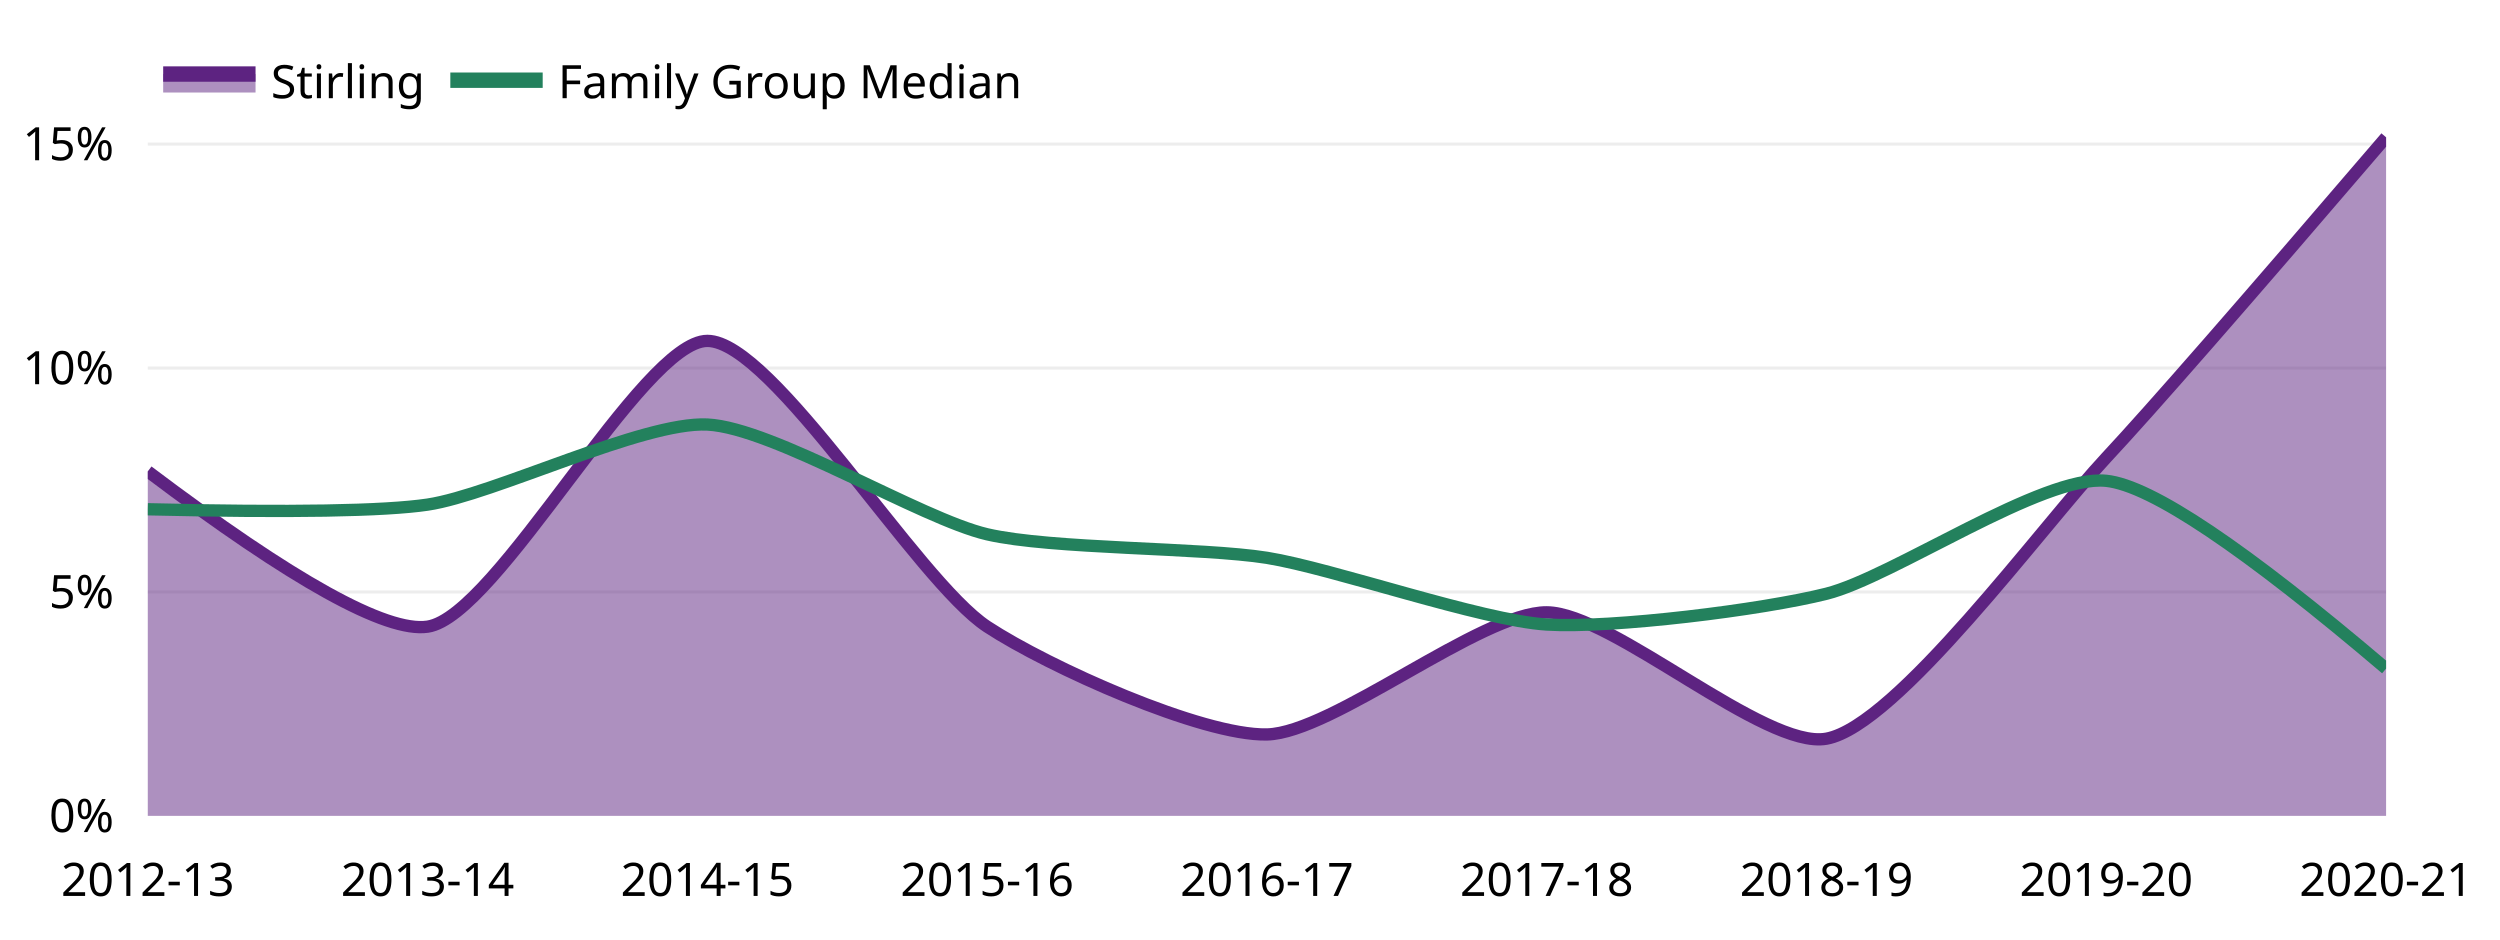
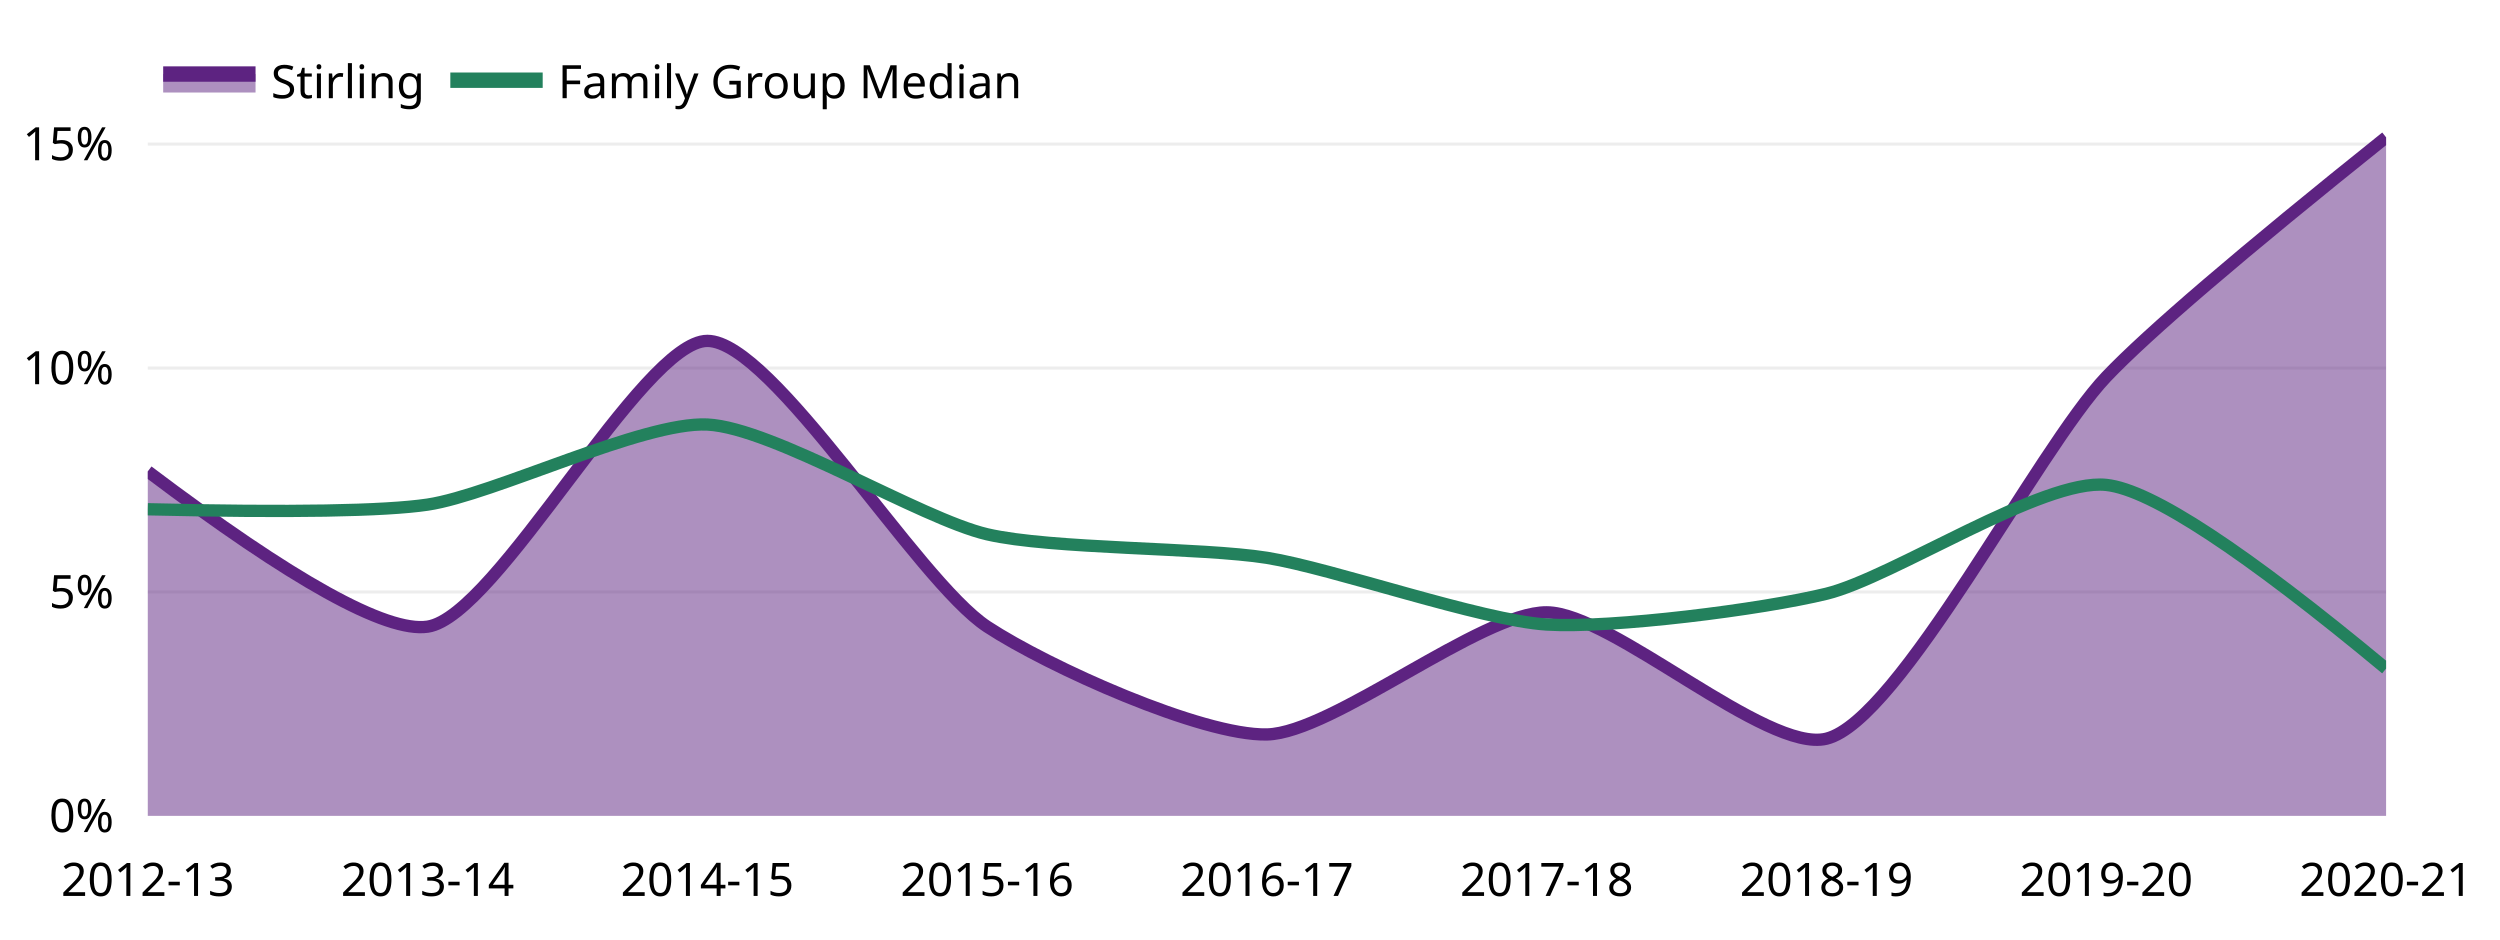
<svg xmlns="http://www.w3.org/2000/svg" class="main-svg" width="812" height="305" style="" viewBox="0 0 812 305">
  <rect x="0" y="0" width="812" height="305" style="fill: rgb(255, 255, 255); fill-opacity: 1;" />
-   <defs id="defs-a306ab">
+   <defs id="defs-064afd">
    <g class="clips">
-       <clipPath id="clipa306abxyplot" class="plotclip">
+       <clipPath id="clip064afdxyplot" class="plotclip">
        <rect width="727" height="232" />
      </clipPath>
-       <clipPath class="axesclip" id="clipa306abx">
+       <clipPath class="axesclip" id="clip064afdx">
        <rect x="48" y="0" width="727" height="305" />
      </clipPath>
-       <clipPath class="axesclip" id="clipa306aby">
+       <clipPath class="axesclip" id="clip064afdy">
        <rect x="0" y="33" width="812" height="232" />
      </clipPath>
-       <clipPath class="axesclip" id="clipa306abxy">
+       <clipPath class="axesclip" id="clip064afdxy">
        <rect x="48" y="33" width="727" height="232" />
      </clipPath>
    </g>
    <g class="gradients" />
    <g class="patterns" />
  </defs>
  <g class="bglayer">
    <rect class="bg" x="38" y="23" width="747" height="252" style="fill: rgb(0, 0, 0); fill-opacity: 0; stroke-width: 0;" />
  </g>
  <g class="layer-below">
    <g class="imagelayer" />
    <g class="shapelayer" />
  </g>
  <g class="cartesianlayer">
    <g class="subplot xy">
      <g class="layer-subplot">
        <g class="shapelayer" />
        <g class="imagelayer" />
      </g>
      <g class="gridlayer">
        <g class="x">
          <path class="xgrid crisp" transform="translate(138.88,0)" d="M0,33v232" style="stroke: rgb(255, 255, 255); stroke-opacity: 1; stroke-width: 1px;" />
          <path class="xgrid crisp" transform="translate(229.75,0)" d="M0,33v232" style="stroke: rgb(255, 255, 255); stroke-opacity: 1; stroke-width: 1px;" />
          <path class="xgrid crisp" transform="translate(320.63,0)" d="M0,33v232" style="stroke: rgb(255, 255, 255); stroke-opacity: 1; stroke-width: 1px;" />
          <path class="xgrid crisp" transform="translate(411.5,0)" d="M0,33v232" style="stroke: rgb(255, 255, 255); stroke-opacity: 1; stroke-width: 1px;" />
          <path class="xgrid crisp" transform="translate(502.38,0)" d="M0,33v232" style="stroke: rgb(255, 255, 255); stroke-opacity: 1; stroke-width: 1px;" />
          <path class="xgrid crisp" transform="translate(593.25,0)" d="M0,33v232" style="stroke: rgb(255, 255, 255); stroke-opacity: 1; stroke-width: 1px;" />
          <path class="xgrid crisp" transform="translate(684.13,0)" d="M0,33v232" style="stroke: rgb(255, 255, 255); stroke-opacity: 1; stroke-width: 1px;" />
        </g>
        <g class="y">
          <path class="ygrid crisp" transform="translate(0,192.27)" d="M48,0h727" style="stroke: rgb(237, 237, 237); stroke-opacity: 1; stroke-width: 1px;" />
          <path class="ygrid crisp" transform="translate(0,119.54)" d="M48,0h727" style="stroke: rgb(237, 237, 237); stroke-opacity: 1; stroke-width: 1px;" />
          <path class="ygrid crisp" transform="translate(0,46.8)" d="M48,0h727" style="stroke: rgb(237, 237, 237); stroke-opacity: 1; stroke-width: 1px;" />
        </g>
      </g>
      <g class="zerolinelayer">
        <path class="yzl zl crisp" transform="translate(0,265)" d="M48,0h727" style="stroke: rgb(255, 255, 255); stroke-opacity: 1; stroke-width: 2px;" />
      </g>
      <path class="xlines-below" />
      <path class="ylines-below" />
      <g class="overlines-below" />
      <g class="xaxislayer-below" />
      <g class="yaxislayer-below" />
      <g class="overaxes-below" />
-       <g class="plot" transform="translate(48,33)" clip-path="url(#clipa306abxyplot)">
+       <g class="plot" transform="translate(48,33)" clip-path="url(#clip064afdxyplot)">
        <g class="scatterlayer mlayer">
-           <g class="trace scatter trace2d3526" style="stroke-miterlimit: 2;">
+           <g class="trace scatter trace650452" style="stroke-miterlimit: 2;">
            <g class="fills">
              <g>
-                 <path class="js-fill" d="M727,232L0,232L0,120.1Q70.73,173.48 90.88,170.54C113.4,167.26 160.55,77.72 181.75,77.72C202.95,77.72 249.66,155.43 272.63,170.54C292.51,183.62 342.39,206.01 363.5,205.55C384.8,205.08 433.2,165.75 454.38,165.88C475.61,166.01 525.24,210.6 545.25,206.92C568,202.74 615.28,137.98 636.13,115.63Q657.72,92.48 727,11.6" style="fill: rgb(93, 35, 129); fill-opacity: 0.5; stroke-width: 0;" />
+                 <path class="js-fill" d="M727,232L0,232L0,120.1Q70.73,173.48 90.88,170.54C113.4,167.26 160.55,77.72 181.75,77.72C202.95,77.72 249.66,155.43 272.63,170.54C292.51,183.62 342.39,206.01 363.5,205.55C384.8,205.08 433.2,165.75 454.38,165.88C475.61,166.01 525.77,211.77 545.25,206.92C569.03,201 613.65,113.02 636.13,89.39Q656.3,68.19 727,11.6" style="fill: rgb(93, 35, 129); fill-opacity: 0.5; stroke-width: 0;" />
              </g>
            </g>
            <g class="errorbars" />
            <g class="lines">
-               <path class="js-line" d="M0,120.1Q70.73,173.48 90.88,170.54C113.4,167.26 160.55,77.72 181.75,77.72C202.95,77.72 249.66,155.43 272.63,170.54C292.51,183.62 342.39,206.01 363.5,205.55C384.8,205.08 433.2,165.75 454.38,165.88C475.61,166.01 525.24,210.6 545.25,206.92C568,202.74 615.28,137.98 636.13,115.63Q657.72,92.48 727,11.6" style="vector-effect: non-scaling-stroke; fill: none; stroke: rgb(93, 35, 129); stroke-opacity: 1; stroke-width: 4px; opacity: 1;" />
+               <path class="js-line" d="M0,120.1Q70.73,173.48 90.88,170.54C113.4,167.26 160.55,77.72 181.75,77.72C202.95,77.72 249.66,155.43 272.63,170.54C292.51,183.62 342.39,206.01 363.5,205.55C384.8,205.08 433.2,165.75 454.38,165.88C475.61,166.01 525.77,211.77 545.25,206.92C569.03,201 613.65,113.02 636.13,89.39Q656.3,68.19 727,11.6" style="vector-effect: non-scaling-stroke; fill: none; stroke: rgb(93, 35, 129); stroke-opacity: 1; stroke-width: 4px; opacity: 1;" />
            </g>
            <g class="points" />
            <g class="text" />
          </g>
-           <g class="trace scatter trace5ed2b7" style="stroke-miterlimit: 2; opacity: 1;">
+           <g class="trace scatter trace75269f" style="stroke-miterlimit: 2; opacity: 1;">
            <g class="fills" />
            <g class="errorbars" />
            <g class="lines">
-               <path class="js-line" d="M0,132.41Q69.88,134.02 90.88,130.9C112.3,127.71 160.71,103.89 181.75,104.89C203.13,105.91 251.05,135.51 272.63,140.54C293.48,145.4 342.42,144.8 363.5,148.18C384.83,151.6 433.06,168.52 454.38,169.85C475.47,171.16 524.4,165.09 545.25,159.84C566.84,154.41 615.48,121.02 636.13,123.17Q657.95,125.44 727,184.17" style="vector-effect: non-scaling-stroke; fill: none; stroke: rgb(35, 129, 93); stroke-opacity: 1; stroke-width: 4px; opacity: 1;" />
+               <path class="js-line" d="M0,132.41Q69.88,134.02 90.88,130.9C112.3,127.71 160.71,103.89 181.75,104.89C203.13,105.91 251.05,135.51 272.63,140.54C293.48,145.4 342.42,144.8 363.5,148.18C384.83,151.6 433.06,168.52 454.38,169.85C475.47,171.16 524.38,164.95 545.25,159.84C566.81,154.56 615.47,122.32 636.13,124.5Q657.94,126.8 727,184.17" style="vector-effect: non-scaling-stroke; fill: none; stroke: rgb(35, 129, 93); stroke-opacity: 1; stroke-width: 4px; opacity: 1;" />
            </g>
            <g class="points" />
            <g class="text" />
          </g>
        </g>
      </g>
      <g class="overplot" />
      <path class="xlines-above crisp" d="M0,0" style="fill: none;" />
      <path class="ylines-above crisp" d="M0,0" style="fill: none;" />
      <g class="overlines-above" />
      <g class="xaxislayer-above">
        <g class="xtick">
          <text text-anchor="middle" x="0" y="291" transform="translate(48,0)" style="font-family: 'Segoe UI Semibold'; font-size: 15px; fill: rgb(0, 0, 0); fill-opacity: 1; white-space: pre; opacity: 1;">2012-13</text>
        </g>
        <g class="xtick">
          <text text-anchor="middle" x="0" y="291" transform="translate(138.88,0)" style="font-family: 'Segoe UI Semibold'; font-size: 15px; fill: rgb(0, 0, 0); fill-opacity: 1; white-space: pre; opacity: 1;">2013-14</text>
        </g>
        <g class="xtick">
          <text text-anchor="middle" x="0" y="291" transform="translate(229.75,0)" style="font-family: 'Segoe UI Semibold'; font-size: 15px; fill: rgb(0, 0, 0); fill-opacity: 1; white-space: pre; opacity: 1;">2014-15</text>
        </g>
        <g class="xtick">
          <text text-anchor="middle" x="0" y="291" transform="translate(320.63,0)" style="font-family: 'Segoe UI Semibold'; font-size: 15px; fill: rgb(0, 0, 0); fill-opacity: 1; white-space: pre; opacity: 1;">2015-16</text>
        </g>
        <g class="xtick">
          <text text-anchor="middle" x="0" y="291" transform="translate(411.5,0)" style="font-family: 'Segoe UI Semibold'; font-size: 15px; fill: rgb(0, 0, 0); fill-opacity: 1; white-space: pre; opacity: 1;">2016-17</text>
        </g>
        <g class="xtick">
          <text text-anchor="middle" x="0" y="291" transform="translate(502.38,0)" style="font-family: 'Segoe UI Semibold'; font-size: 15px; fill: rgb(0, 0, 0); fill-opacity: 1; white-space: pre; opacity: 1;">2017-18</text>
        </g>
        <g class="xtick">
          <text text-anchor="middle" x="0" y="291" transform="translate(593.25,0)" style="font-family: 'Segoe UI Semibold'; font-size: 15px; fill: rgb(0, 0, 0); fill-opacity: 1; white-space: pre; opacity: 1;">2018-19</text>
        </g>
        <g class="xtick">
          <text text-anchor="middle" x="0" y="291" transform="translate(684.13,0)" style="font-family: 'Segoe UI Semibold'; font-size: 15px; fill: rgb(0, 0, 0); fill-opacity: 1; white-space: pre; opacity: 1;">2019-20</text>
        </g>
        <g class="xtick">
          <text text-anchor="middle" x="0" y="291" transform="translate(775,0)" style="font-family: 'Segoe UI Semibold'; font-size: 15px; fill: rgb(0, 0, 0); fill-opacity: 1; white-space: pre; opacity: 1;">2020-21</text>
        </g>
      </g>
      <g class="yaxislayer-above">
        <g class="ytick">
          <text text-anchor="end" x="37" y="5.25" transform="translate(0,265)" style="font-family: 'Segoe UI Semibold'; font-size: 15px; fill: rgb(0, 0, 0); fill-opacity: 1; white-space: pre; opacity: 1;">0%</text>
        </g>
        <g class="ytick">
          <text text-anchor="end" x="37" y="5.25" style="font-family: 'Segoe UI Semibold'; font-size: 15px; fill: rgb(0, 0, 0); fill-opacity: 1; white-space: pre; opacity: 1;" transform="translate(0,192.27)">5%</text>
        </g>
        <g class="ytick">
          <text text-anchor="end" x="37" y="5.25" style="font-family: 'Segoe UI Semibold'; font-size: 15px; fill: rgb(0, 0, 0); fill-opacity: 1; white-space: pre; opacity: 1;" transform="translate(0,119.54)">10%</text>
        </g>
        <g class="ytick">
          <text text-anchor="end" x="37" y="5.25" style="font-family: 'Segoe UI Semibold'; font-size: 15px; fill: rgb(0, 0, 0); fill-opacity: 1; white-space: pre; opacity: 1;" transform="translate(0,46.8)">15%</text>
        </g>
      </g>
      <g class="overaxes-above" />
    </g>
  </g>
  <g class="polarlayer" />
  <g class="smithlayer" />
  <g class="ternarylayer" />
  <g class="geolayer" />
  <g class="funnelarealayer" />
  <g class="pielayer" />
  <g class="iciclelayer" />
  <g class="treemaplayer" />
  <g class="sunburstlayer" />
  <g class="glimages" />
-   <defs id="topdefs-a306ab">
+   <defs id="topdefs-064afd">
    <g class="clips" />
-     <clipPath id="legenda306ab">
+     <clipPath id="legend064afd">
      <rect width="285" height="33" x="0" y="0" />
    </clipPath>
  </defs>
  <g class="layer-above">
    <g class="imagelayer" />
    <g class="shapelayer" />
  </g>
  <g class="infolayer">
    <g class="legend" pointer-events="all" transform="translate(48,9.8)">
      <rect class="bg" shape-rendering="crispEdges" width="285" height="33" x="0" y="0" style="stroke: rgb(68, 68, 68); stroke-opacity: 1; fill: rgb(0, 0, 0); fill-opacity: 0; stroke-width: 0px;" />
-       <g class="scrollbox" transform="" clip-path="url(#legenda306ab)">
+       <g class="scrollbox" transform="" clip-path="url(#legend064afd)">
        <g class="groups">
          <g class="traces" transform="translate(0,16.25)" style="opacity: 1;">
            <text class="legendtext" text-anchor="start" x="40" y="5.85" style="font-family: 'Segoe UI Semibold'; font-size: 15px; fill: rgb(0, 0, 0); fill-opacity: 1; white-space: pre;">Stirling</text>
            <g class="layers">
              <g class="legendfill">
                <path class="js-fill" d="M5,-2h30v6h-30z" style="stroke-width: 0; fill: rgb(93, 35, 129); fill-opacity: 0.5;" />
              </g>
              <g class="legendlines">
                <path class="js-line" d="M5,-2h30" style="fill: none; stroke: rgb(93, 35, 129); stroke-opacity: 1; stroke-width: 5px;" />
              </g>
              <g class="legendsymbols">
                <g class="legendpoints" />
              </g>
            </g>
            <rect class="legendtoggle" x="0" y="-11.25" width="90.766" height="22.5" style="fill: rgb(0, 0, 0); fill-opacity: 0;" />
          </g>
          <g class="traces" transform="translate(93.26562,16.25)" style="opacity: 1;">
            <text class="legendtext" text-anchor="start" x="40" y="5.85" style="font-family: 'Segoe UI Semibold'; font-size: 15px; fill: rgb(0, 0, 0); fill-opacity: 1; white-space: pre;">Family Group Median</text>
            <g class="layers" style="opacity: 1;">
              <g class="legendfill" />
              <g class="legendlines">
                <path class="js-line" d="M5,0h30" style="fill: none; stroke: rgb(35, 129, 93); stroke-opacity: 1; stroke-width: 5px;" />
              </g>
              <g class="legendsymbols">
                <g class="legendpoints" />
              </g>
            </g>
            <rect class="legendtoggle" x="0" y="-11.25" width="188.609" height="22.5" style="fill: rgb(0, 0, 0); fill-opacity: 0;" />
          </g>
        </g>
      </g>
      <rect class="scrollbar" rx="20" ry="3" width="0" height="0" x="0" y="0" style="fill: rgb(128, 139, 164); fill-opacity: 1;" />
    </g>
    <g class="g-gtitle" />
    <g class="g-xtitle" />
    <g class="g-ytitle" />
  </g>
</svg>
